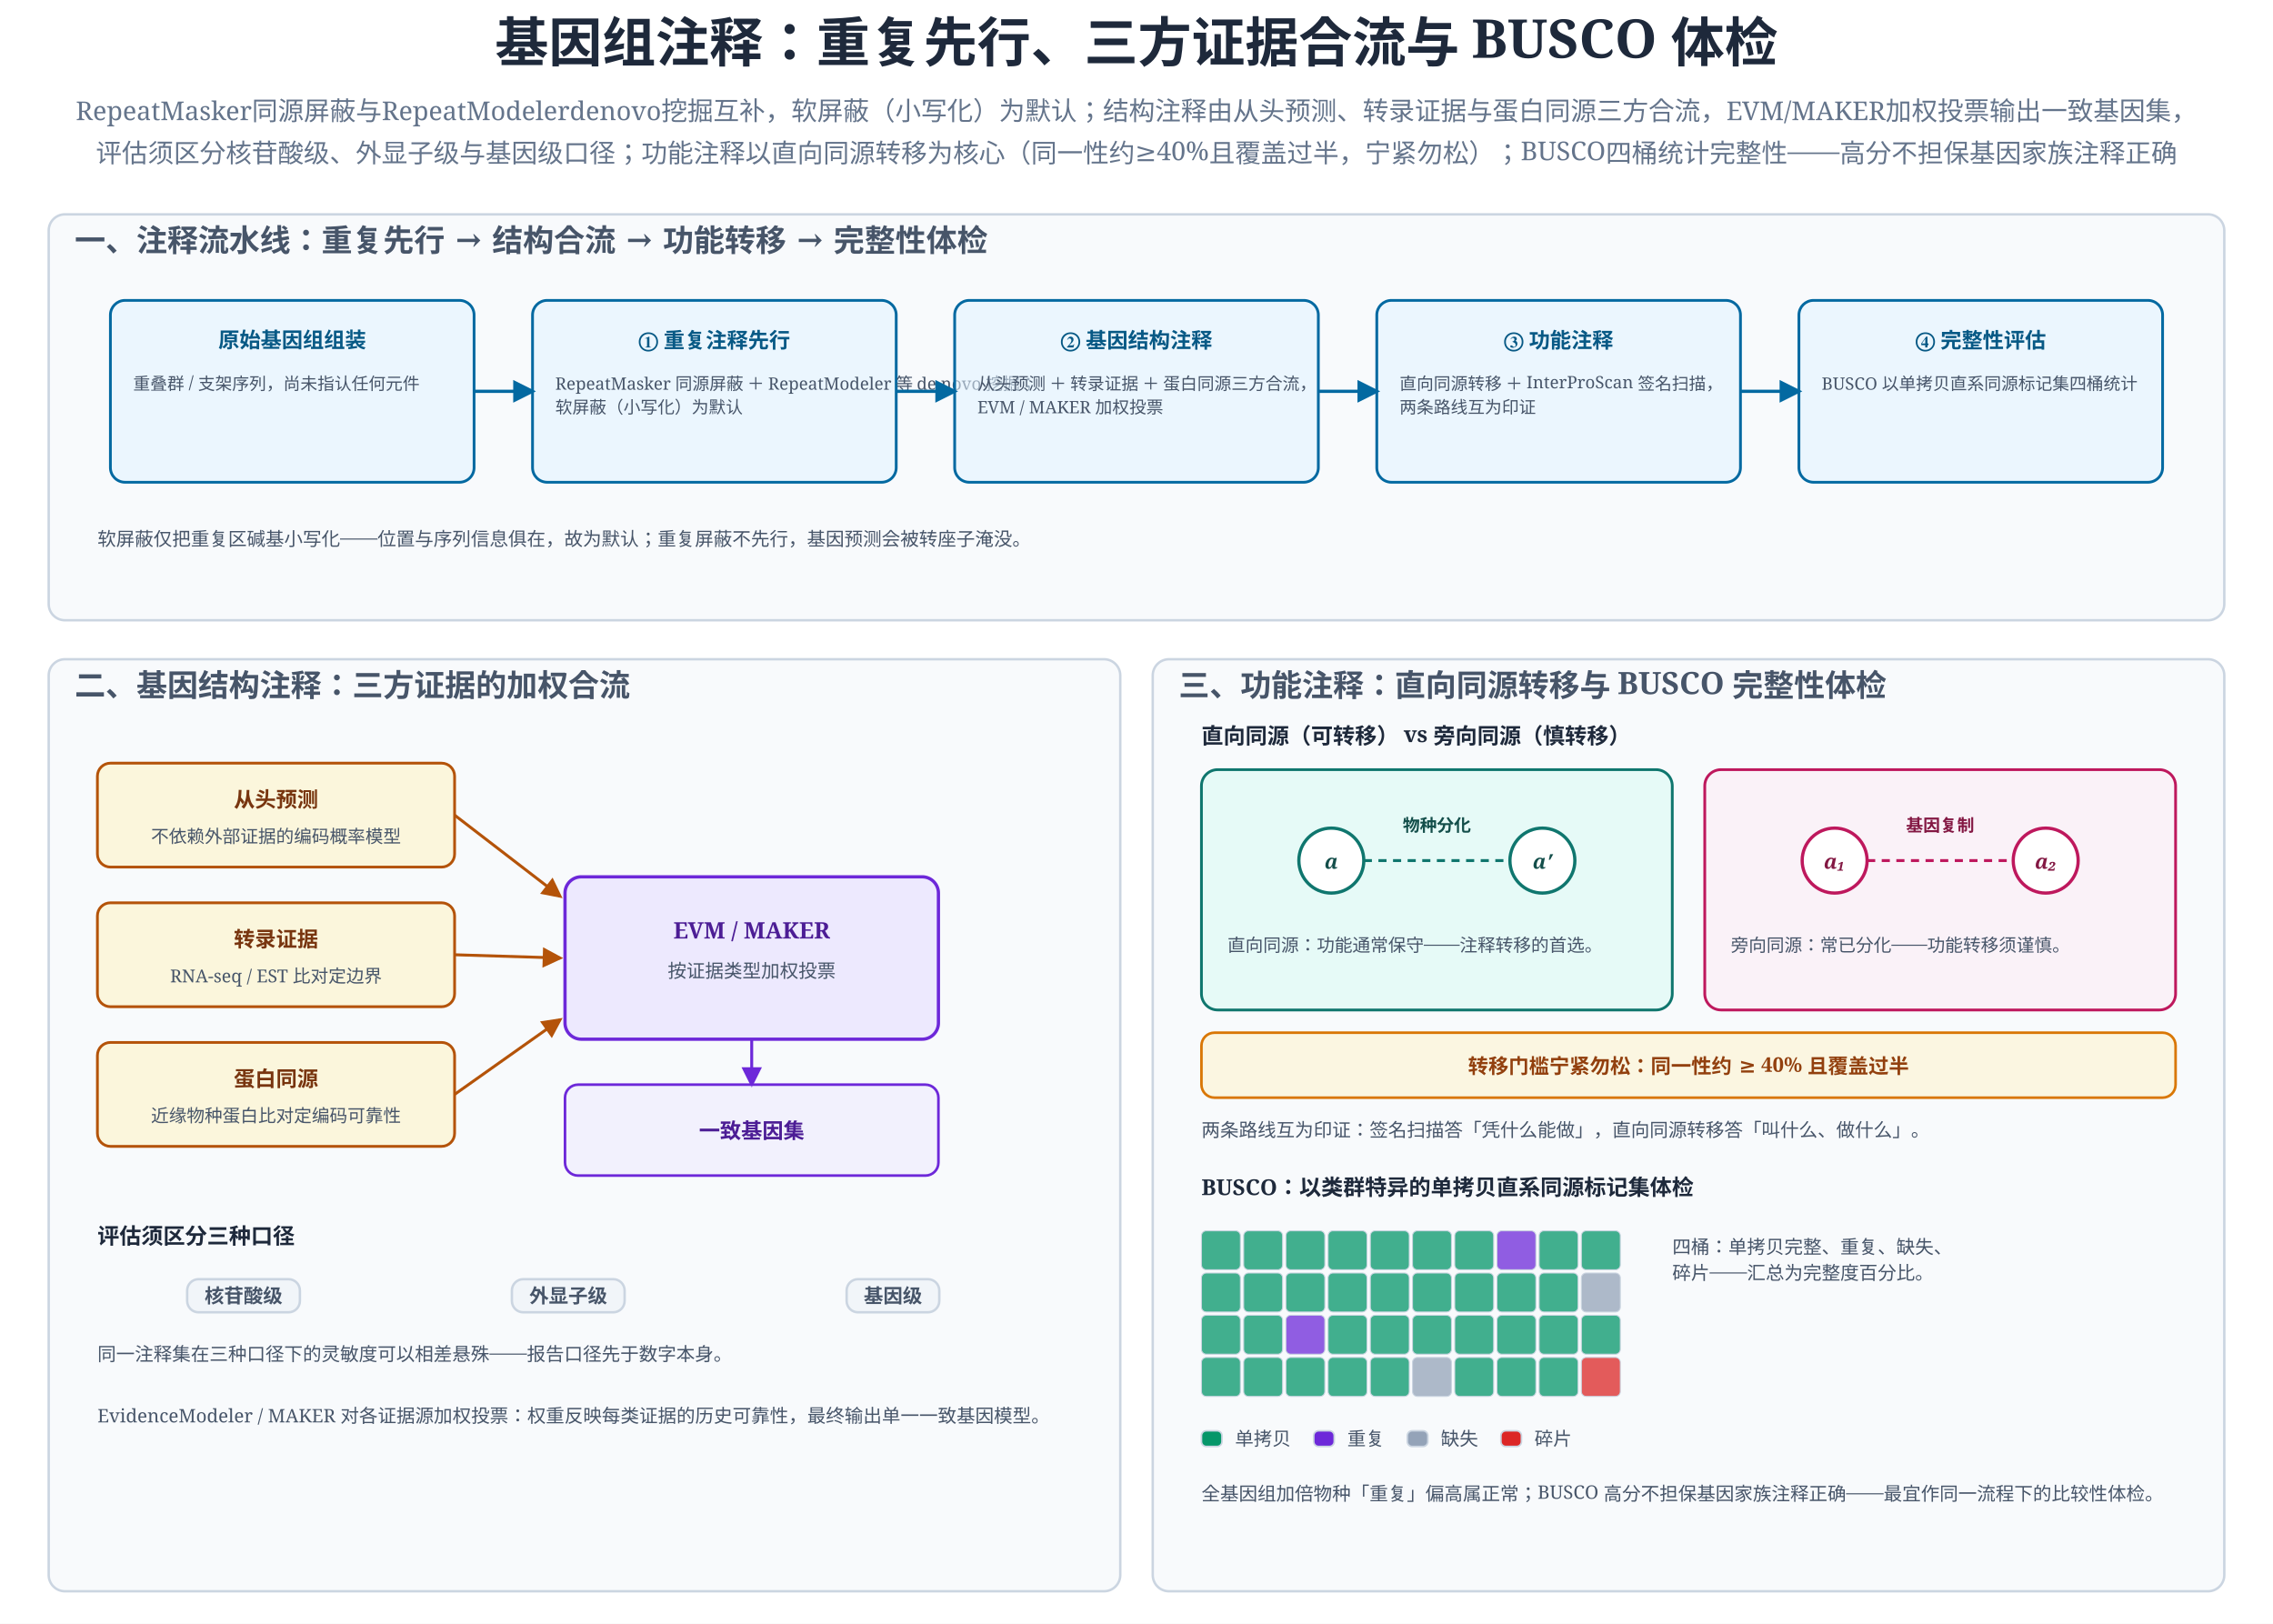
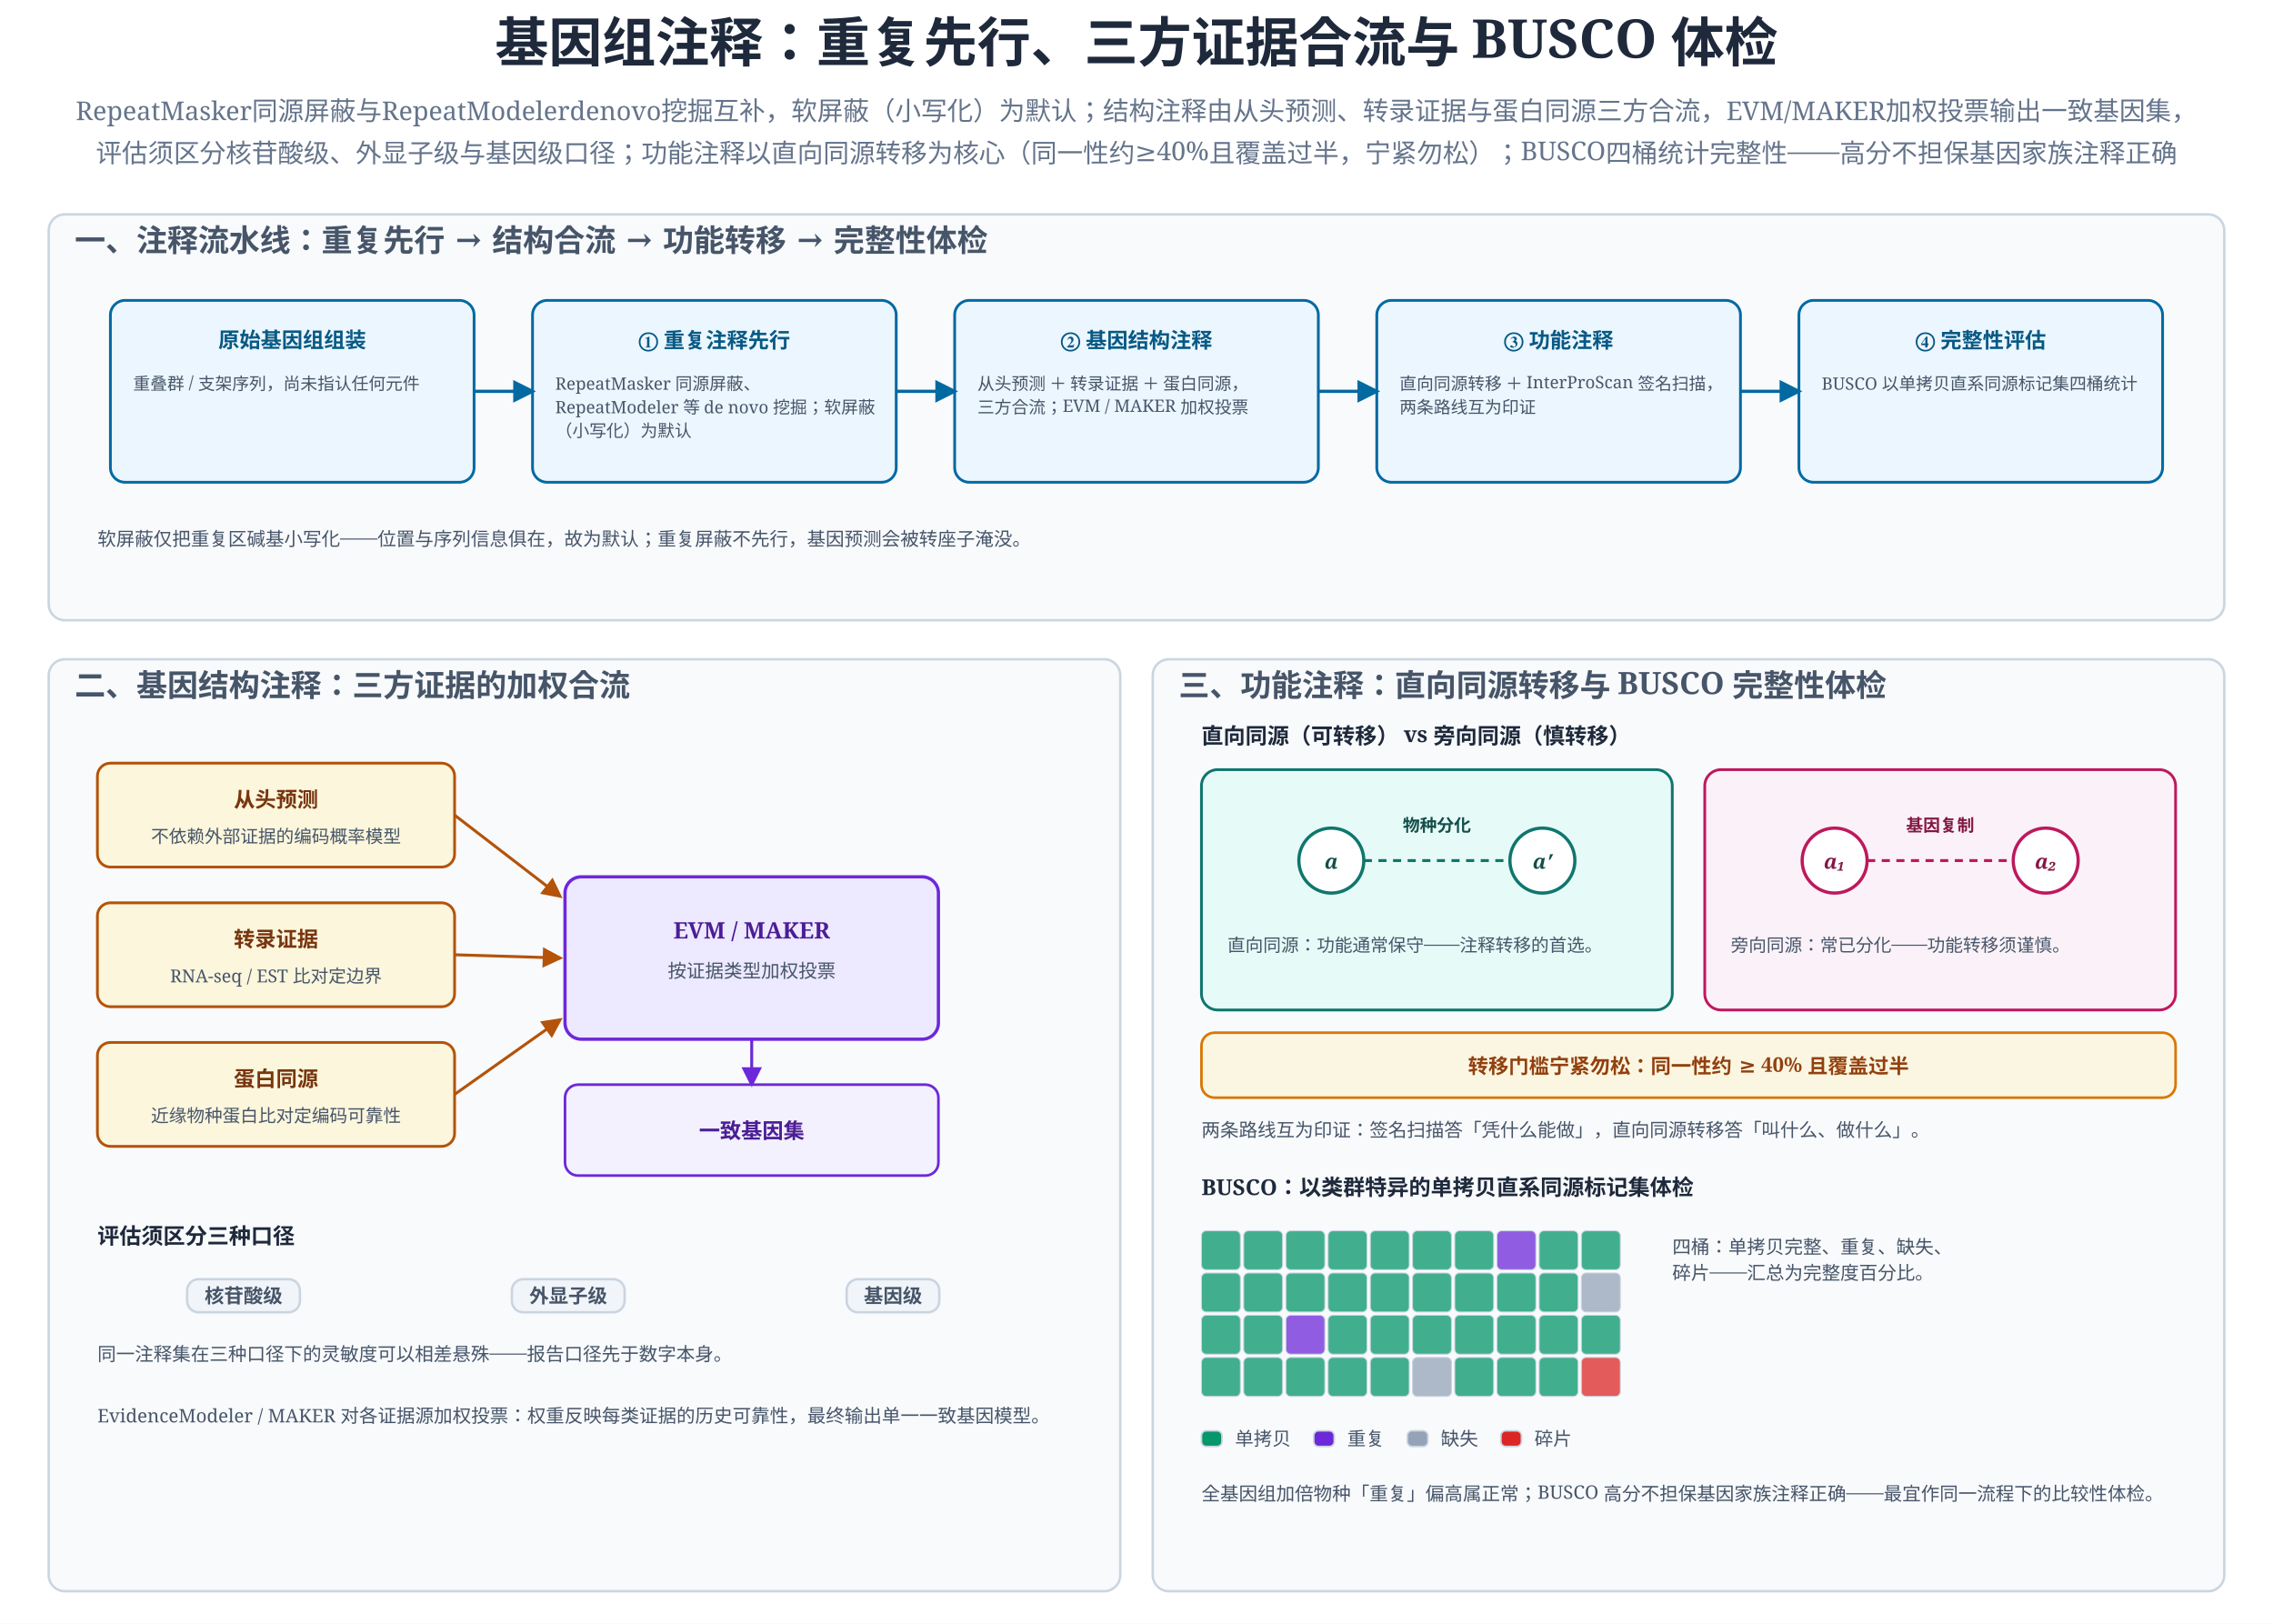
<svg xmlns="http://www.w3.org/2000/svg" width="1400" height="1000" viewBox="0 0 1400 1000" font-family="Noto Serif SC, LXGW WenKai, Songti SC, serif">
  <defs>
    <marker id="arr-ink" viewBox="0 0 10 10" refX="8.5" refY="5" markerWidth="7" markerHeight="7" orient="auto-start-reverse">
      <path d="M0,0 L10,5 L0,10 z" fill="#334155" />
    </marker>
    <marker id="arr-dna" viewBox="0 0 10 10" refX="8.5" refY="5" markerWidth="7" markerHeight="7" orient="auto-start-reverse">
      <path d="M0,0 L10,5 L0,10 z" fill="#0f766e" />
    </marker>
    <marker id="arr-rna" viewBox="0 0 10 10" refX="8.5" refY="5" markerWidth="7" markerHeight="7" orient="auto-start-reverse">
      <path d="M0,0 L10,5 L0,10 z" fill="#b45309" />
    </marker>
    <marker id="arr-pro" viewBox="0 0 10 10" refX="8.5" refY="5" markerWidth="7" markerHeight="7" orient="auto-start-reverse">
      <path d="M0,0 L10,5 L0,10 z" fill="#6d28d9" />
    </marker>
    <marker id="arr-enz" viewBox="0 0 10 10" refX="8.5" refY="5" markerWidth="7" markerHeight="7" orient="auto-start-reverse">
      <path d="M0,0 L10,5 L0,10 z" fill="#be185d" />
    </marker>
    <marker id="arr-acc" viewBox="0 0 10 10" refX="8.5" refY="5" markerWidth="7" markerHeight="7" orient="auto-start-reverse">
      <path d="M0,0 L10,5 L0,10 z" fill="#0369a1" />
    </marker>
    <marker id="arr-ok" viewBox="0 0 10 10" refX="8.5" refY="5" markerWidth="7" markerHeight="7" orient="auto-start-reverse">
      <path d="M0,0 L10,5 L0,10 z" fill="#059669" />
    </marker>
    <marker id="arr-warn" viewBox="0 0 10 10" refX="8.5" refY="5" markerWidth="7" markerHeight="7" orient="auto-start-reverse">
      <path d="M0,0 L10,5 L0,10 z" fill="#b45309" />
    </marker>
    <marker id="arr-bad" viewBox="0 0 10 10" refX="8.5" refY="5" markerWidth="7" markerHeight="7" orient="auto-start-reverse">
      <path d="M0,0 L10,5 L0,10 z" fill="#dc2626" />
    </marker>
    <marker id="arr-mute" viewBox="0 0 10 10" refX="8.5" refY="5" markerWidth="7" markerHeight="7" orient="auto-start-reverse">
      <path d="M0,0 L10,5 L0,10 z" fill="#94a3b8" />
    </marker>
  </defs>
  <rect x="0" y="0" width="1400" height="1000" fill="#ffffff" />
  <text x="700" y="38" text-anchor="middle" font-size="33" font-weight="700" fill="#1e293b">基因组注释：重复先行、三方证据合流与 BUSCO 体检</text>
  <text x="700" y="74" text-anchor="middle" font-size="16" fill="#64748b">RepeatMasker同源屏蔽与RepeatModelerdenovo挖掘互补，软屏蔽（小写化）为默认；结构注释由从头预测、转录证据与蛋白同源三方合流，EVM/MAKER加权投票输出一致基因集，</text>
  <text x="700" y="100" text-anchor="middle" font-size="16" fill="#64748b">评估须区分核苷酸级、外显子级与基因级口径；功能注释以直向同源转移为核心（同一性约≥40%且覆盖过半，宁紧勿松）；BUSCO四桶统计完整性——高分不担保基因家族注释正确</text>
  <rect x="30" y="132" width="1340" height="250" rx="10" fill="#f8fafc" stroke="#cbd5e1" stroke-width="1.5" />
  <text x="46" y="154.84" font-size="19" fill="#475569" font-weight="700">一、注释流水线：重复先行 → 结构合流 → 功能转移 → 完整性体检</text>
  <rect x="68" y="185" width="224" height="112" rx="9" fill="#e0f2fe" fill-opacity="0.55" stroke="#0369a1" stroke-width="1.7" />
  <text x="180" y="214" font-size="13" fill="#075985" text-anchor="middle" font-weight="700">原始基因组组装</text>
  <text x="82" y="240" font-size="10.5" fill="#475569">重叠群 / 支架序列，尚未指认任何元件</text>
  <rect x="328" y="185" width="224" height="112" rx="9" fill="#e0f2fe" fill-opacity="0.55" stroke="#0369a1" stroke-width="1.7" />
  <text x="440" y="214" font-size="13" fill="#075985" text-anchor="middle" font-weight="700">① 重复注释先行</text>
-   <text x="342" y="240" font-size="10.5" fill="#475569">RepeatMasker 同源屏蔽 ＋ RepeatModeler 等 de novo 挖掘；</text>
-   <text x="342" y="254.5" font-size="10.5" fill="#475569">软屏蔽（小写化）为默认</text>
+   <text x="342" y="240" font-size="10.5" fill="#475569">RepeatMasker 同源屏蔽、</text>
+   <text x="342" y="254.5" font-size="10.5" fill="#475569">RepeatModeler 等 de novo 挖掘；软屏蔽</text>
+   <text x="342" y="269" font-size="10.5" fill="#475569">（小写化）为默认</text>
  <rect x="588" y="185" width="224" height="112" rx="9" fill="#e0f2fe" fill-opacity="0.55" stroke="#0369a1" stroke-width="1.7" />
  <text x="700" y="214" font-size="13" fill="#075985" text-anchor="middle" font-weight="700">② 基因结构注释</text>
-   <text x="602" y="240" font-size="10.5" fill="#475569">从头预测 ＋ 转录证据 ＋ 蛋白同源三方合流，</text>
-   <text x="602" y="254.5" font-size="10.5" fill="#475569">EVM / MAKER 加权投票</text>
+   <text x="602" y="240" font-size="10.5" fill="#475569">从头预测 ＋ 转录证据 ＋ 蛋白同源，</text>
+   <text x="602" y="254.5" font-size="10.5" fill="#475569">三方合流；EVM / MAKER 加权投票</text>
  <rect x="848" y="185" width="224" height="112" rx="9" fill="#e0f2fe" fill-opacity="0.55" stroke="#0369a1" stroke-width="1.7" />
  <text x="960" y="214" font-size="13" fill="#075985" text-anchor="middle" font-weight="700">③ 功能注释</text>
  <text x="862" y="240" font-size="10.5" fill="#475569">直向同源转移 ＋ InterProScan 签名扫描，</text>
  <text x="862" y="254.5" font-size="10.5" fill="#475569">两条路线互为印证</text>
  <rect x="1108" y="185" width="224" height="112" rx="9" fill="#e0f2fe" fill-opacity="0.55" stroke="#0369a1" stroke-width="1.7" />
  <text x="1220" y="214" font-size="13" fill="#075985" text-anchor="middle" font-weight="700">④ 完整性评估</text>
  <text x="1122" y="240" font-size="10.5" fill="#475569">BUSCO 以单拷贝直系同源标记集四桶统计</text>
  <line x1="292" y1="241" x2="328" y2="241" stroke="#0369a1" stroke-width="2" marker-end="url(#arr-acc)" />
  <line x1="552" y1="241" x2="588" y2="241" stroke="#0369a1" stroke-width="2" marker-end="url(#arr-acc)" />
  <line x1="812" y1="241" x2="848" y2="241" stroke="#0369a1" stroke-width="2" marker-end="url(#arr-acc)" />
  <line x1="1072" y1="241" x2="1108" y2="241" stroke="#0369a1" stroke-width="2" marker-end="url(#arr-acc)" />
  <text x="60" y="336" font-size="11.5" fill="#475569">软屏蔽仅把重复区碱基小写化——位置与序列信息俱在，故为默认；重复屏蔽不先行，基因预测会被转座子淹没。</text>
  <rect x="30" y="406" width="660" height="574" rx="10" fill="#f8fafc" stroke="#cbd5e1" stroke-width="1.5" />
  <text x="46" y="428.84" font-size="19" fill="#475569" font-weight="700">二、基因结构注释：三方证据的加权合流</text>
  <rect x="60" y="470" width="220" height="64" rx="8" fill="#fef3c7" fill-opacity="0.6" stroke="#b45309" stroke-width="1.7" />
  <text x="170" y="497" font-size="13" fill="#78350f" text-anchor="middle" font-weight="700">从头预测</text>
  <text x="170" y="519" font-size="11" fill="#475569" text-anchor="middle">不依赖外部证据的编码概率模型</text>
  <rect x="60" y="556" width="220" height="64" rx="8" fill="#fef3c7" fill-opacity="0.6" stroke="#b45309" stroke-width="1.7" />
  <text x="170" y="583" font-size="13" fill="#78350f" text-anchor="middle" font-weight="700">转录证据</text>
  <text x="170" y="605" font-size="11" fill="#475569" text-anchor="middle">RNA-seq / EST 比对定边界</text>
  <rect x="60" y="642" width="220" height="64" rx="8" fill="#fef3c7" fill-opacity="0.6" stroke="#b45309" stroke-width="1.7" />
  <text x="170" y="669" font-size="13" fill="#78350f" text-anchor="middle" font-weight="700">蛋白同源</text>
  <text x="170" y="691" font-size="11" fill="#475569" text-anchor="middle">近缘物种蛋白比对定编码可靠性</text>
  <line x1="280" y1="502" x2="345" y2="552" stroke="#b45309" stroke-width="1.8" marker-end="url(#arr-rna)" />
  <line x1="280" y1="588" x2="345" y2="590" stroke="#b45309" stroke-width="1.8" marker-end="url(#arr-rna)" />
  <line x1="280" y1="674" x2="345" y2="628" stroke="#b45309" stroke-width="1.8" marker-end="url(#arr-rna)" />
  <rect x="348" y="540" width="230" height="100" rx="10" fill="#ede9fe" stroke="#6d28d9" stroke-width="2" />
  <text x="463" y="578" font-size="14" fill="#4c1d95" text-anchor="middle" font-weight="700">EVM / MAKER</text>
  <text x="463" y="602" font-size="11.5" fill="#475569" text-anchor="middle">按证据类型加权投票</text>
  <line x1="463" y1="640" x2="463" y2="668" stroke="#6d28d9" stroke-width="1.8" marker-end="url(#arr-pro)" />
  <rect x="348" y="668" width="230" height="56" rx="8" fill="#ede9fe" fill-opacity="0.5" stroke="#6d28d9" stroke-width="1.6" />
  <text x="463" y="701" font-size="13" fill="#4c1d95" text-anchor="middle" font-weight="700">一致基因集</text>
  <text x="60" y="766" font-size="13.5" fill="#1e293b" font-weight="700">评估须区分三种口径</text>
  <rect x="115.28" y="787.8" width="69.44" height="20.4" rx="7" fill="#f1f5f9" stroke="#cbd5e1" stroke-width="1.5" />
  <text x="150" y="802.32" font-size="12" fill="#475569" text-anchor="middle" font-weight="600">核苷酸级</text>
  <rect x="315.28" y="787.8" width="69.44" height="20.4" rx="7" fill="#f1f5f9" stroke="#cbd5e1" stroke-width="1.5" />
  <text x="350" y="802.32" font-size="12" fill="#475569" text-anchor="middle" font-weight="600">外显子级</text>
  <rect x="521.46" y="787.8" width="57.08" height="20.4" rx="7" fill="#f1f5f9" stroke="#cbd5e1" stroke-width="1.5" />
  <text x="550" y="802.32" font-size="12" fill="#475569" text-anchor="middle" font-weight="600">基因级</text>
  <text x="60" y="838" font-size="11.5" fill="#475569">同一注释集在三种口径下的灵敏度可以相差悬殊——报告口径先于数字本身。</text>
  <text x="60" y="876" font-size="11.5" fill="#475569">EvidenceModeler / MAKER 对各证据源加权投票：权重反映每类证据的历史可靠性，最终输出单一一致基因模型。</text>
  <rect x="710" y="406" width="660" height="574" rx="10" fill="#f8fafc" stroke="#cbd5e1" stroke-width="1.5" />
  <text x="726" y="428.84" font-size="19" fill="#475569" font-weight="700">三、功能注释：直向同源转移与 BUSCO 完整性体检</text>
  <text x="740" y="458" font-size="13.5" fill="#1e293b" font-weight="700">直向同源（可转移） vs 旁向同源（慎转移）</text>
  <rect x="740" y="474" width="290" height="148" rx="10" fill="#ccfbf1" fill-opacity="0.4" stroke="#0f766e" stroke-width="1.7" />
  <circle cx="820" cy="530" r="20" fill="#ffffff" stroke="#0f766e" stroke-width="2" />
  <text x="820" y="535" font-size="12.5" fill="#134e4a" text-anchor="middle" font-weight="700" font-style="italic">a</text>
  <circle cx="950" cy="530" r="20" fill="#ffffff" stroke="#0f766e" stroke-width="2" />
  <text x="950" y="535" font-size="12.5" fill="#134e4a" text-anchor="middle" font-weight="700" font-style="italic">a′</text>
  <line x1="840" y1="530" x2="930" y2="530" stroke="#0f766e" stroke-width="1.8" stroke-dasharray="5 4" />
  <text x="885" y="512" font-size="10.5" fill="#134e4a" text-anchor="middle" font-weight="700">物种分化</text>
  <text x="756" y="586" font-size="11" fill="#475569">直向同源：功能通常保守——注释转移的首选。</text>
  <rect x="1050" y="474" width="290" height="148" rx="10" fill="#fce7f3" fill-opacity="0.4" stroke="#be185d" stroke-width="1.7" />
  <circle cx="1130" cy="530" r="20" fill="#ffffff" stroke="#be185d" stroke-width="2" />
  <text x="1130" y="535" font-size="12.5" fill="#831843" text-anchor="middle" font-weight="700" font-style="italic">a₁</text>
  <circle cx="1260" cy="530" r="20" fill="#ffffff" stroke="#be185d" stroke-width="2" />
  <text x="1260" y="535" font-size="12.5" fill="#831843" text-anchor="middle" font-weight="700" font-style="italic">a₂</text>
  <line x1="1150" y1="530" x2="1240" y2="530" stroke="#be185d" stroke-width="1.8" stroke-dasharray="5 4" />
  <text x="1195" y="512" font-size="10.5" fill="#831843" text-anchor="middle" font-weight="700">基因复制</text>
  <text x="1066" y="586" font-size="11" fill="#475569">旁向同源：常已分化——功能转移须谨慎。</text>
  <rect x="740" y="636" width="600" height="40" rx="8" fill="#fef3c7" fill-opacity="0.5" stroke="#d97706" stroke-width="1.6" />
  <text x="1040" y="661" font-size="12.5" fill="#92400e" text-anchor="middle" font-weight="700">转移门槛宁紧勿松：同一性约 ≥ 40% 且覆盖过半</text>
  <text x="740" y="700" font-size="11.5" fill="#475569">两条路线互为印证：签名扫描答「凭什么能做」，直向同源转移答「叫什么、做什么」。</text>
  <text x="740" y="736" font-size="13.5" fill="#1e293b" font-weight="700">BUSCO：以类群特异的单拷贝直系同源标记集体检</text>
  <rect x="740" y="758" width="24" height="24" rx="3" fill="#059669" fill-opacity="0.75" stroke="#cbd5e1" stroke-width="0.6" />
  <rect x="766" y="758" width="24" height="24" rx="3" fill="#059669" fill-opacity="0.75" stroke="#cbd5e1" stroke-width="0.6" />
  <rect x="792" y="758" width="24" height="24" rx="3" fill="#059669" fill-opacity="0.75" stroke="#cbd5e1" stroke-width="0.6" />
  <rect x="818" y="758" width="24" height="24" rx="3" fill="#059669" fill-opacity="0.75" stroke="#cbd5e1" stroke-width="0.6" />
  <rect x="844" y="758" width="24" height="24" rx="3" fill="#059669" fill-opacity="0.75" stroke="#cbd5e1" stroke-width="0.6" />
  <rect x="870" y="758" width="24" height="24" rx="3" fill="#059669" fill-opacity="0.75" stroke="#cbd5e1" stroke-width="0.6" />
  <rect x="896" y="758" width="24" height="24" rx="3" fill="#059669" fill-opacity="0.75" stroke="#cbd5e1" stroke-width="0.6" />
  <rect x="922" y="758" width="24" height="24" rx="3" fill="#6d28d9" fill-opacity="0.75" stroke="#cbd5e1" stroke-width="0.6" />
  <rect x="948" y="758" width="24" height="24" rx="3" fill="#059669" fill-opacity="0.75" stroke="#cbd5e1" stroke-width="0.6" />
  <rect x="974" y="758" width="24" height="24" rx="3" fill="#059669" fill-opacity="0.75" stroke="#cbd5e1" stroke-width="0.6" />
  <rect x="740" y="784" width="24" height="24" rx="3" fill="#059669" fill-opacity="0.75" stroke="#cbd5e1" stroke-width="0.6" />
  <rect x="766" y="784" width="24" height="24" rx="3" fill="#059669" fill-opacity="0.75" stroke="#cbd5e1" stroke-width="0.6" />
  <rect x="792" y="784" width="24" height="24" rx="3" fill="#059669" fill-opacity="0.75" stroke="#cbd5e1" stroke-width="0.6" />
  <rect x="818" y="784" width="24" height="24" rx="3" fill="#059669" fill-opacity="0.75" stroke="#cbd5e1" stroke-width="0.6" />
  <rect x="844" y="784" width="24" height="24" rx="3" fill="#059669" fill-opacity="0.75" stroke="#cbd5e1" stroke-width="0.6" />
  <rect x="870" y="784" width="24" height="24" rx="3" fill="#059669" fill-opacity="0.75" stroke="#cbd5e1" stroke-width="0.6" />
  <rect x="896" y="784" width="24" height="24" rx="3" fill="#059669" fill-opacity="0.75" stroke="#cbd5e1" stroke-width="0.6" />
  <rect x="922" y="784" width="24" height="24" rx="3" fill="#059669" fill-opacity="0.75" stroke="#cbd5e1" stroke-width="0.6" />
  <rect x="948" y="784" width="24" height="24" rx="3" fill="#059669" fill-opacity="0.75" stroke="#cbd5e1" stroke-width="0.6" />
  <rect x="974" y="784" width="24" height="24" rx="3" fill="#94a3b8" fill-opacity="0.75" stroke="#cbd5e1" stroke-width="0.6" />
  <rect x="740" y="810" width="24" height="24" rx="3" fill="#059669" fill-opacity="0.75" stroke="#cbd5e1" stroke-width="0.6" />
  <rect x="766" y="810" width="24" height="24" rx="3" fill="#059669" fill-opacity="0.75" stroke="#cbd5e1" stroke-width="0.6" />
  <rect x="792" y="810" width="24" height="24" rx="3" fill="#6d28d9" fill-opacity="0.75" stroke="#cbd5e1" stroke-width="0.6" />
  <rect x="818" y="810" width="24" height="24" rx="3" fill="#059669" fill-opacity="0.75" stroke="#cbd5e1" stroke-width="0.6" />
  <rect x="844" y="810" width="24" height="24" rx="3" fill="#059669" fill-opacity="0.75" stroke="#cbd5e1" stroke-width="0.6" />
  <rect x="870" y="810" width="24" height="24" rx="3" fill="#059669" fill-opacity="0.75" stroke="#cbd5e1" stroke-width="0.6" />
  <rect x="896" y="810" width="24" height="24" rx="3" fill="#059669" fill-opacity="0.75" stroke="#cbd5e1" stroke-width="0.6" />
  <rect x="922" y="810" width="24" height="24" rx="3" fill="#059669" fill-opacity="0.75" stroke="#cbd5e1" stroke-width="0.6" />
  <rect x="948" y="810" width="24" height="24" rx="3" fill="#059669" fill-opacity="0.75" stroke="#cbd5e1" stroke-width="0.6" />
  <rect x="974" y="810" width="24" height="24" rx="3" fill="#059669" fill-opacity="0.75" stroke="#cbd5e1" stroke-width="0.6" />
  <rect x="740" y="836" width="24" height="24" rx="3" fill="#059669" fill-opacity="0.75" stroke="#cbd5e1" stroke-width="0.6" />
  <rect x="766" y="836" width="24" height="24" rx="3" fill="#059669" fill-opacity="0.75" stroke="#cbd5e1" stroke-width="0.6" />
  <rect x="792" y="836" width="24" height="24" rx="3" fill="#059669" fill-opacity="0.75" stroke="#cbd5e1" stroke-width="0.6" />
  <rect x="818" y="836" width="24" height="24" rx="3" fill="#059669" fill-opacity="0.75" stroke="#cbd5e1" stroke-width="0.6" />
  <rect x="844" y="836" width="24" height="24" rx="3" fill="#059669" fill-opacity="0.75" stroke="#cbd5e1" stroke-width="0.6" />
  <rect x="870" y="836" width="24" height="24" rx="3" fill="#94a3b8" fill-opacity="0.75" stroke="#cbd5e1" stroke-width="0.6" />
  <rect x="896" y="836" width="24" height="24" rx="3" fill="#059669" fill-opacity="0.75" stroke="#cbd5e1" stroke-width="0.6" />
  <rect x="922" y="836" width="24" height="24" rx="3" fill="#059669" fill-opacity="0.75" stroke="#cbd5e1" stroke-width="0.6" />
  <rect x="948" y="836" width="24" height="24" rx="3" fill="#059669" fill-opacity="0.75" stroke="#cbd5e1" stroke-width="0.6" />
  <rect x="974" y="836" width="24" height="24" rx="3" fill="#dc2626" fill-opacity="0.75" stroke="#cbd5e1" stroke-width="0.6" />
  <text x="1030" y="772" font-size="11.5" fill="#475569">四桶：单拷贝完整、重复、缺失、</text>
  <text x="1030" y="788" font-size="11.5" fill="#475569">碎片——汇总为完整度百分比。</text>
  <rect x="740" y="881.17" width="12.65" height="9.66" rx="3" fill="#059669" stroke="#cbd5e1" stroke-width="1" />
  <text x="760.65" y="890.14" font-size="11.5" fill="#475569">单拷贝</text>
  <rect x="809.15" y="881.17" width="12.65" height="9.66" rx="3" fill="#6d28d9" stroke="#cbd5e1" stroke-width="1" />
  <text x="829.8" y="890.14" font-size="11.5" fill="#475569">重复</text>
  <rect x="866.8" y="881.17" width="12.65" height="9.66" rx="3" fill="#94a3b8" stroke="#cbd5e1" stroke-width="1" />
  <text x="887.45" y="890.14" font-size="11.5" fill="#475569">缺失</text>
  <rect x="924.45" y="881.17" width="12.65" height="9.66" rx="3" fill="#dc2626" stroke="#cbd5e1" stroke-width="1" />
  <text x="945.1" y="890.14" font-size="11.5" fill="#475569">碎片</text>
  <text x="740" y="924" font-size="11.5" fill="#475569">全基因组加倍物种「重复」偏高属正常；BUSCO 高分不担保基因家族注释正确——最宜作同一流程下的比较性体检。</text>
</svg>
